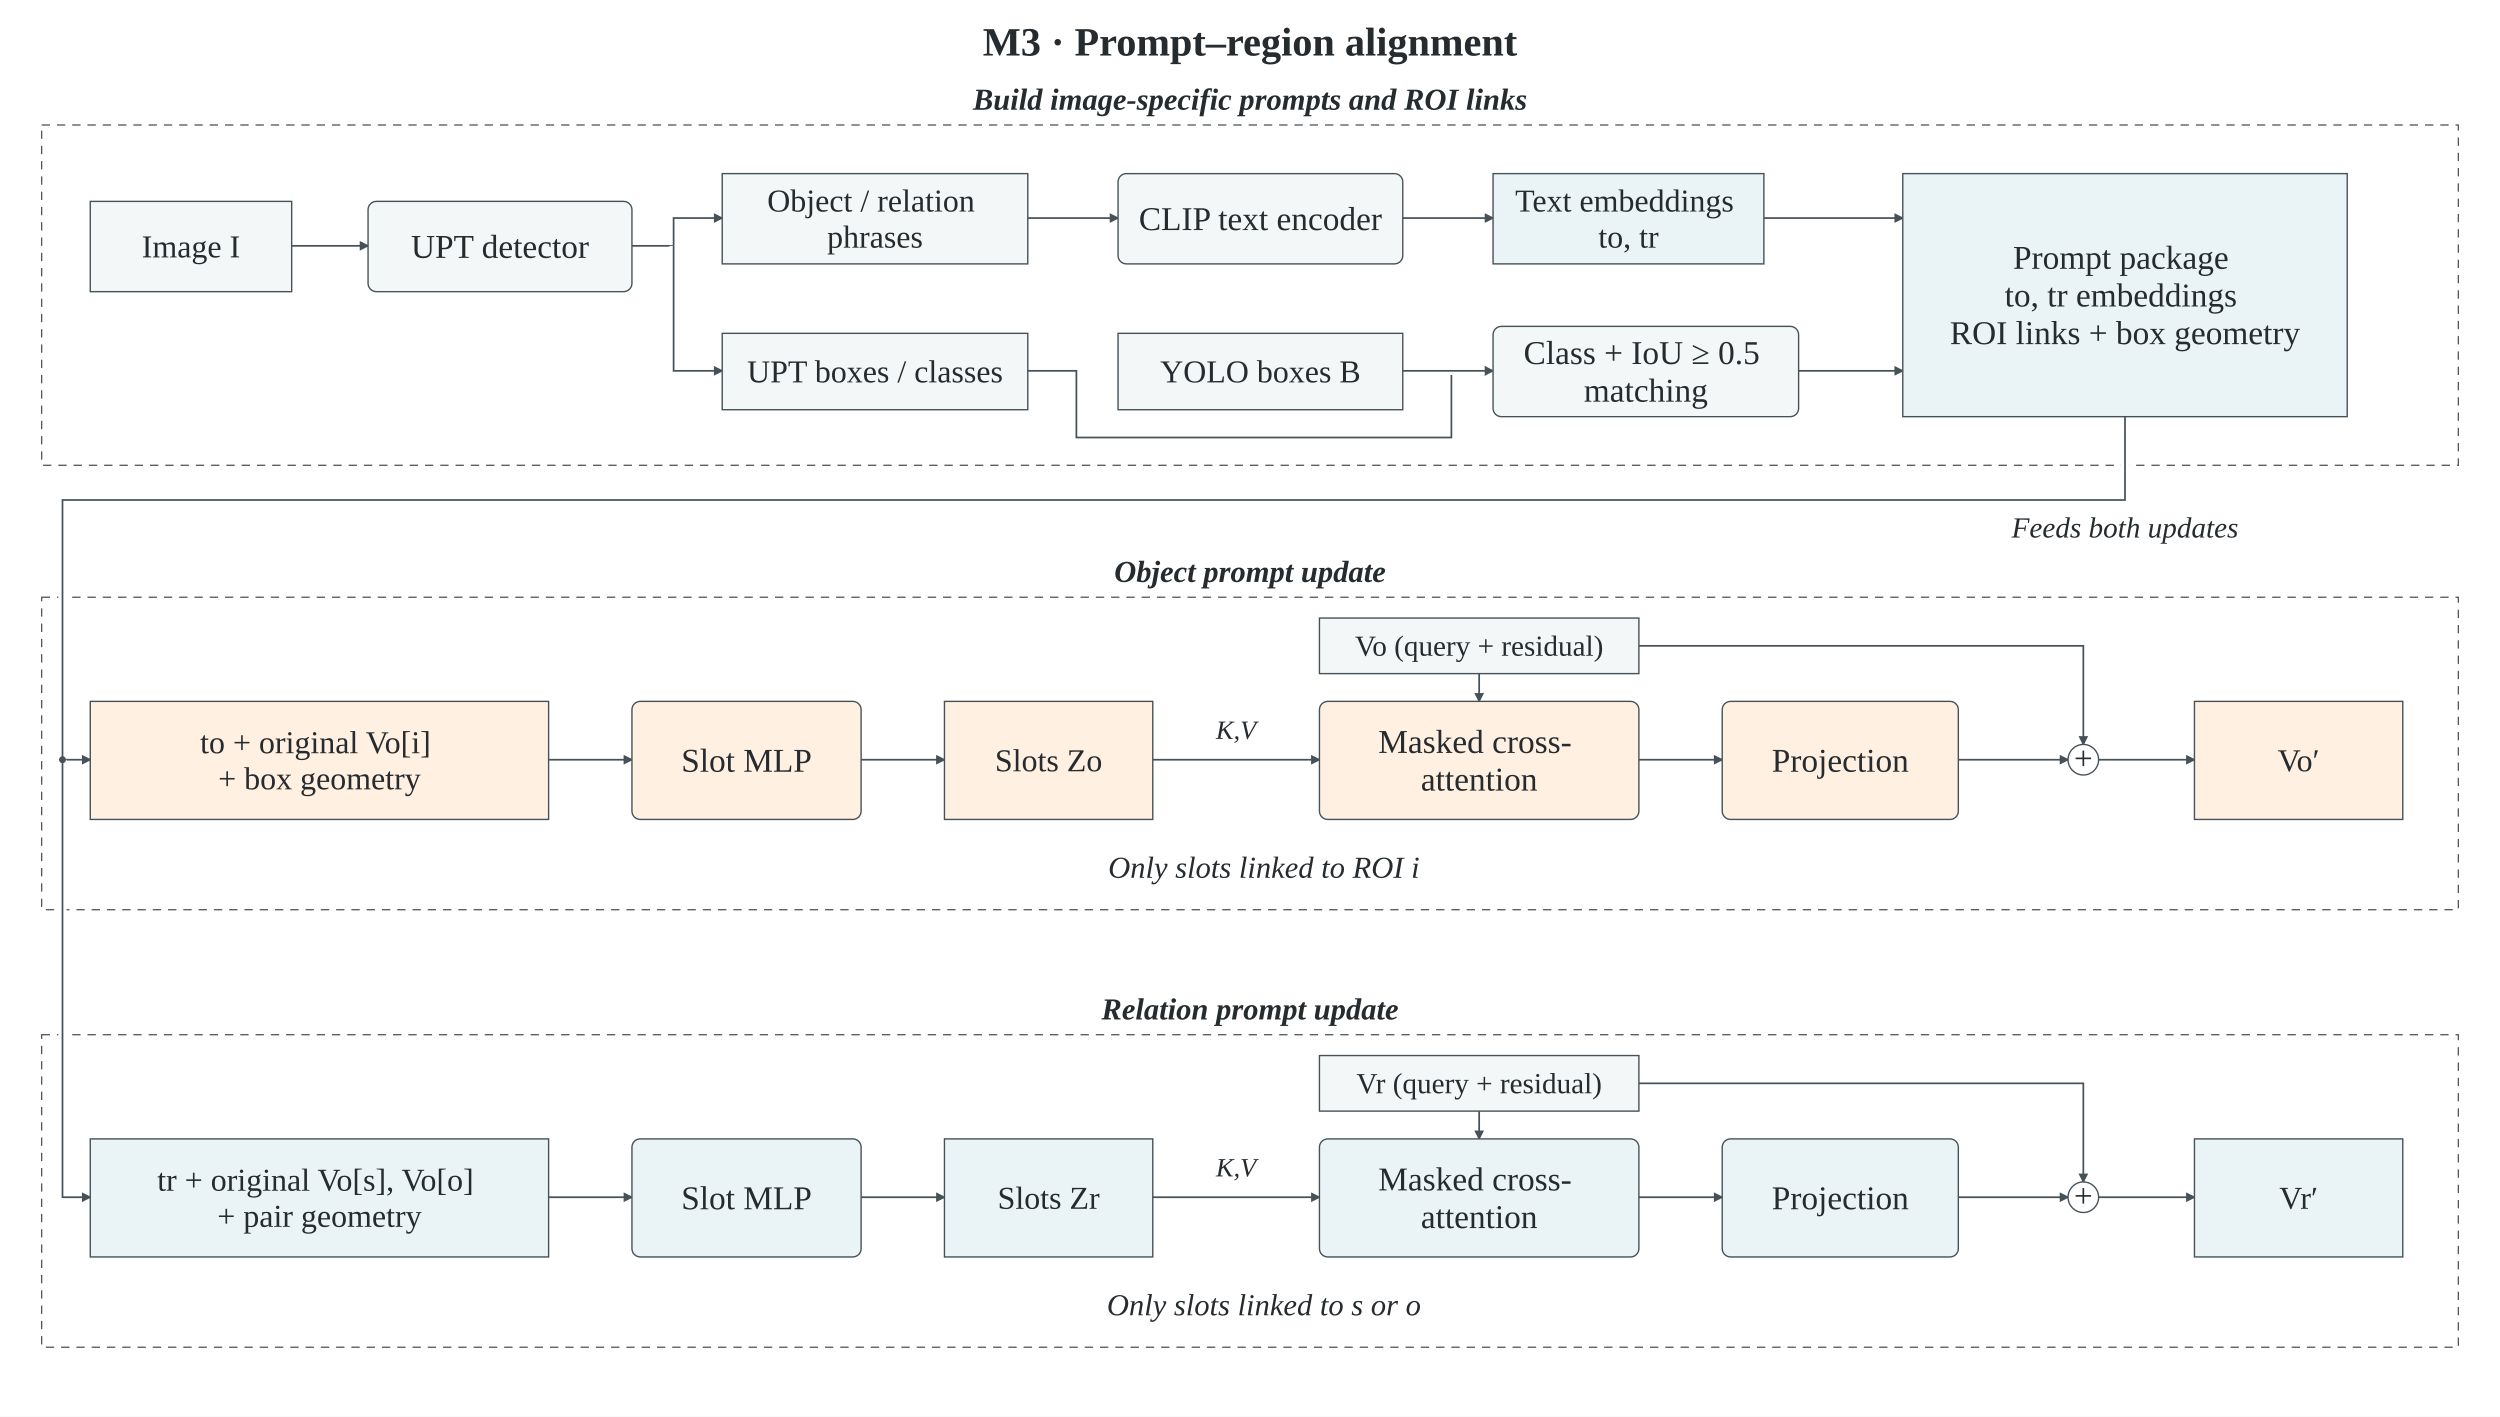
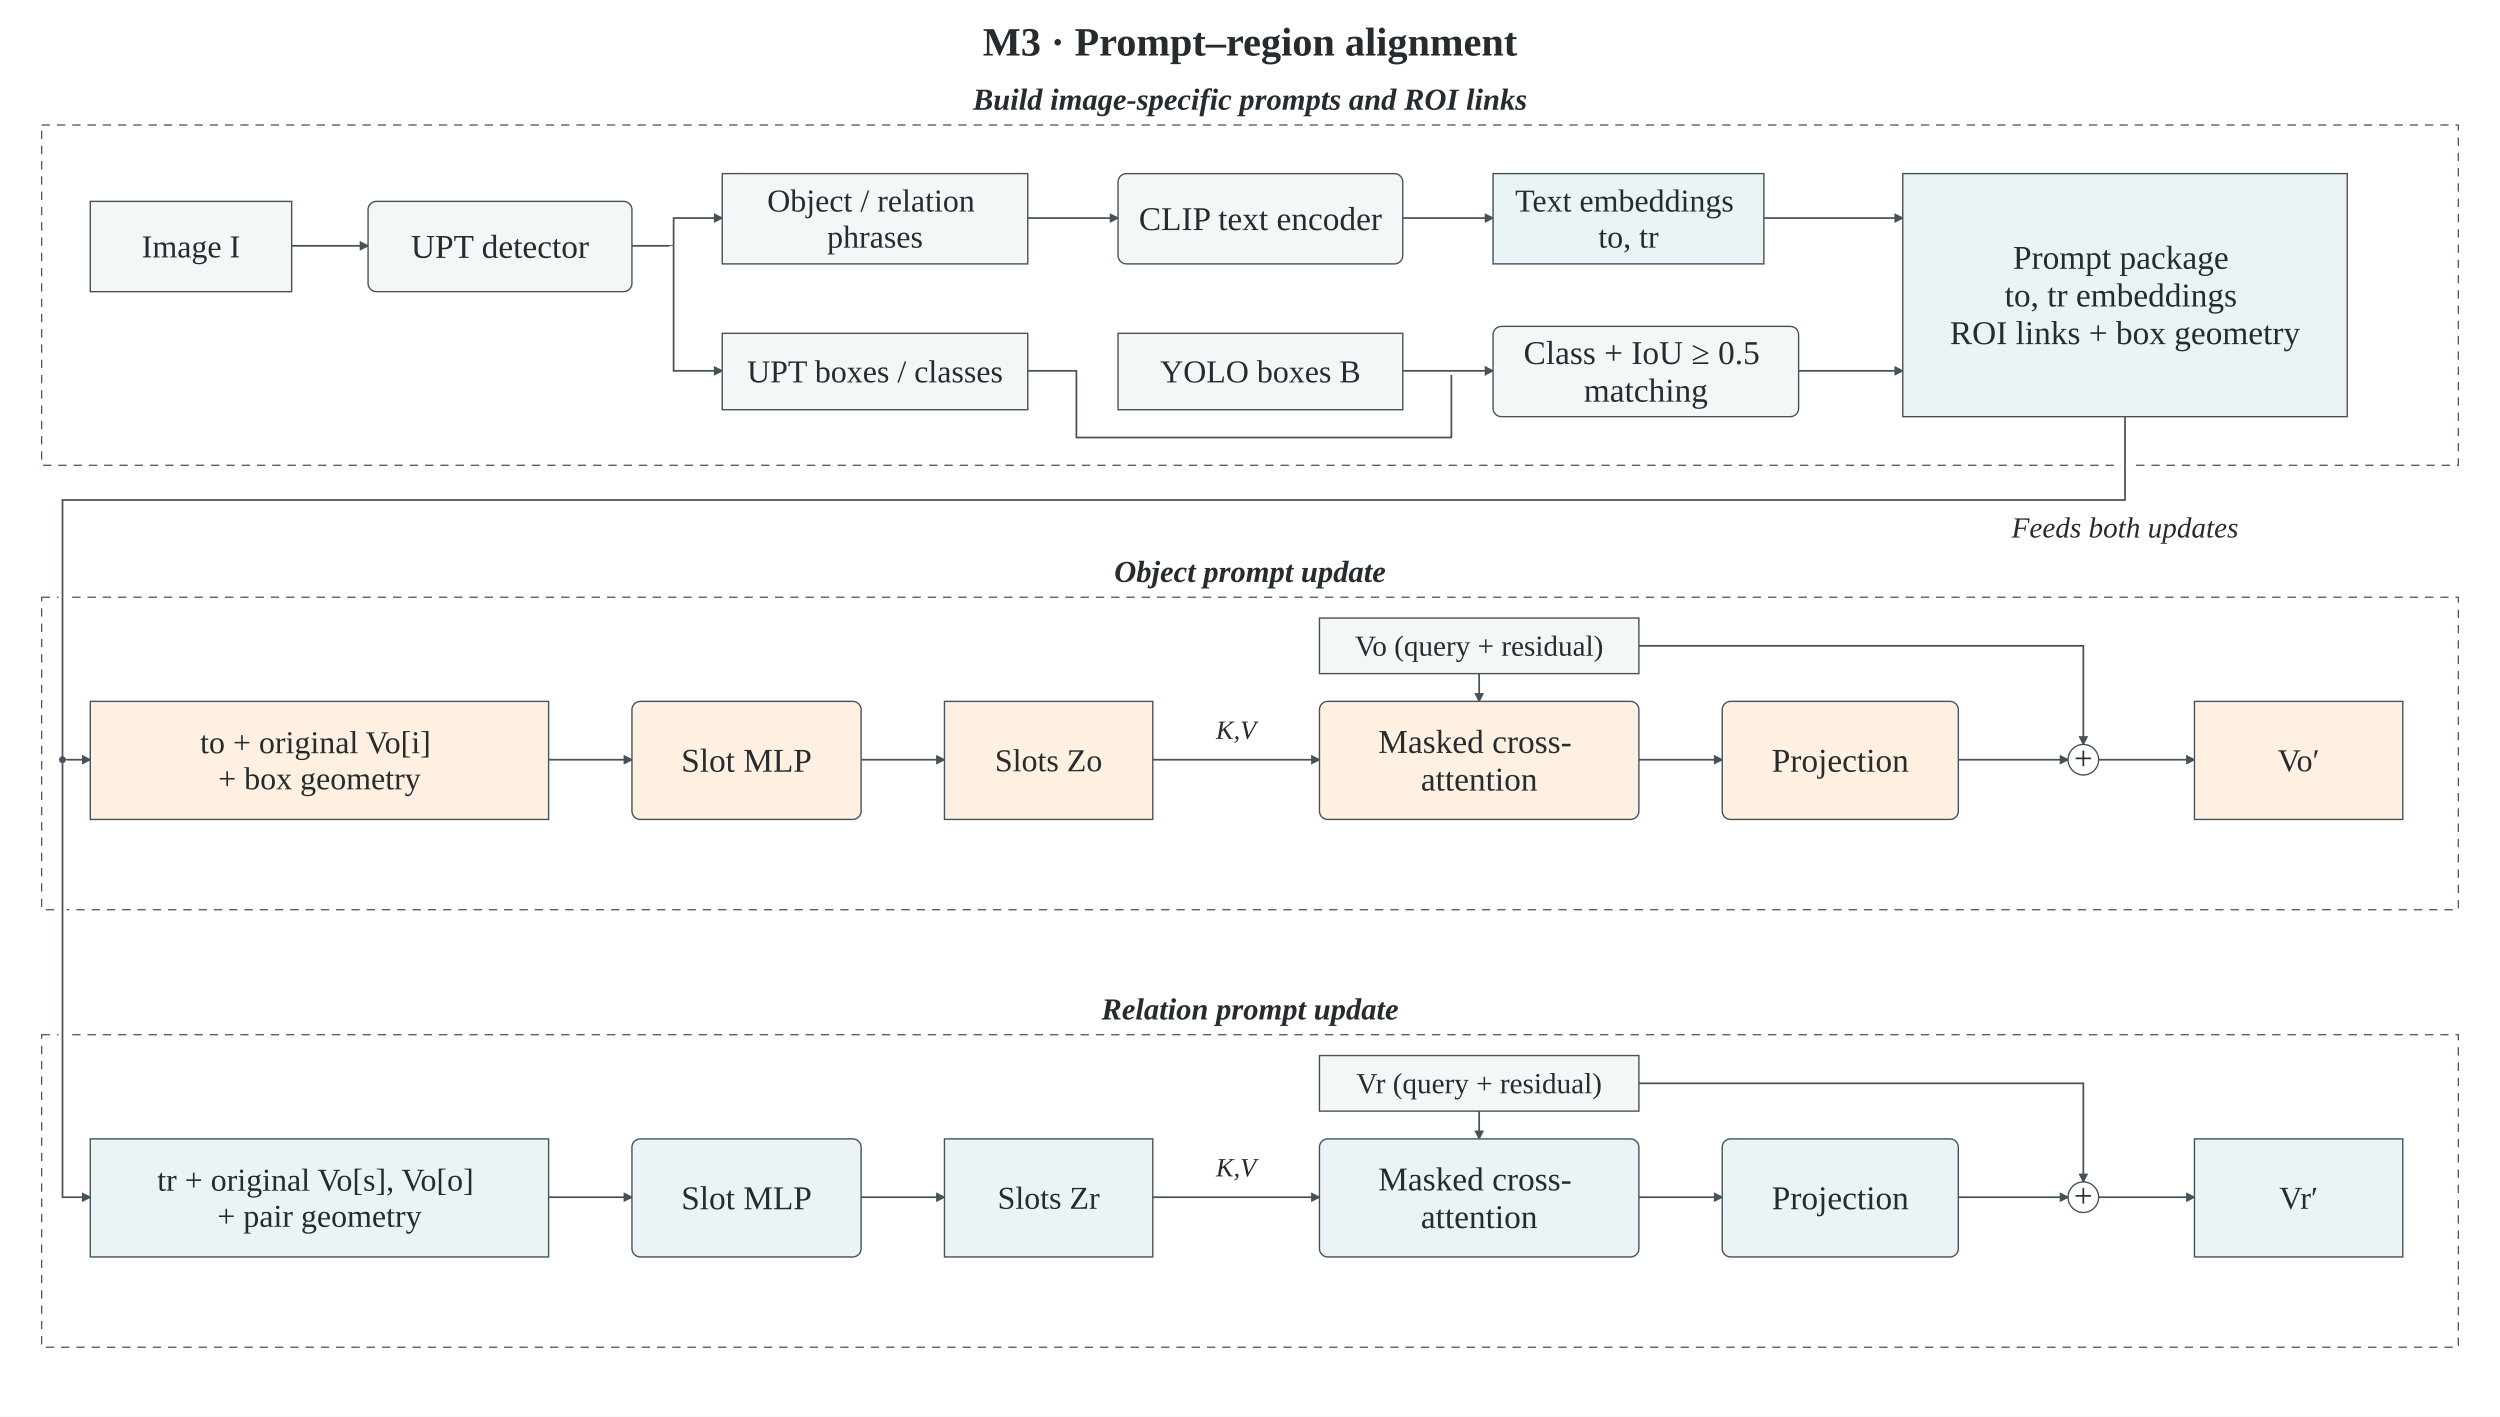
<svg xmlns="http://www.w3.org/2000/svg" width="1800" height="1020" viewBox="0 0 1800 1020">
  <defs>
    <marker id="arrow" markerWidth="7" markerHeight="7" refX="6" refY="3.5" orient="auto" markerUnits="userSpaceOnUse">
      <path d="M0 0L7 3.5L0 7Z" fill="#465158" />
    </marker>
  </defs>
  <rect width="100%" height="100%" fill="white" />
  <g font-family="Times New Roman,serif">
    <rect x="30" y="90" width="1740" height="245" fill="white" stroke="#465158" stroke-width=".9" stroke-dasharray="6 5" />
    <rect x="30" y="430" width="1740" height="225" fill="white" stroke="#465158" stroke-width=".9" stroke-dasharray="6 5" />
    <rect x="30" y="745" width="1740" height="225" fill="white" stroke="#465158" stroke-width=".9" stroke-dasharray="6 5" />
    <g id="i-upt">
      <polyline points="210,177 265,177" fill="none" stroke="white" stroke-width="6" stroke-linejoin="miter" stroke-linecap="butt" />
      <polyline points="210,177 265,177" fill="none" stroke="#465158" stroke-width="1.25" stroke-linejoin="miter" stroke-linecap="butt" marker-end="url(#arrow)" />
    </g>
    <g id="upt-phrase">
      <polyline points="455,177 485,177 485,157 520,157" fill="none" stroke="white" stroke-width="6" stroke-linejoin="miter" stroke-linecap="butt" />
      <polyline points="455,177 485,177 485,157 520,157" fill="none" stroke="#465158" stroke-width="1.25" stroke-linejoin="miter" stroke-linecap="butt" marker-end="url(#arrow)" />
    </g>
    <g id="upt-box">
      <polyline points="485,177 485,267 520,267" fill="none" stroke="white" stroke-width="6" stroke-linejoin="miter" stroke-linecap="butt" />
      <polyline points="485,177 485,267 520,267" fill="none" stroke="#465158" stroke-width="1.25" stroke-linejoin="miter" stroke-linecap="butt" marker-end="url(#arrow)" />
    </g>
    <g id="phrase-text">
      <polyline points="740,157 805,157" fill="none" stroke="white" stroke-width="6" stroke-linejoin="miter" stroke-linecap="butt" />
      <polyline points="740,157 805,157" fill="none" stroke="#465158" stroke-width="1.25" stroke-linejoin="miter" stroke-linecap="butt" marker-end="url(#arrow)" />
    </g>
    <g id="text-to">
      <polyline points="1010,157 1075,157" fill="none" stroke="white" stroke-width="6" stroke-linejoin="miter" stroke-linecap="butt" />
      <polyline points="1010,157 1075,157" fill="none" stroke="#465158" stroke-width="1.25" stroke-linejoin="miter" stroke-linecap="butt" marker-end="url(#arrow)" />
    </g>
    <g id="boxes-match">
      <polyline points="740,267 775,267 775,315 1045,315 1045,267 1075,267" fill="none" stroke="white" stroke-width="6" stroke-linejoin="miter" stroke-linecap="butt" />
      <polyline points="740,267 775,267 775,315 1045,315 1045,267 1075,267" fill="none" stroke="#465158" stroke-width="1.25" stroke-linejoin="miter" stroke-linecap="butt" marker-end="url(#arrow)" />
    </g>
    <g id="yolo-match">
      <polyline points="1010,267 1075,267" fill="none" stroke="white" stroke-width="6" stroke-linejoin="miter" stroke-linecap="butt" />
      <polyline points="1010,267 1075,267" fill="none" stroke="#465158" stroke-width="1.25" stroke-linejoin="miter" stroke-linecap="butt" marker-end="url(#arrow)" />
    </g>
    <g id="match-links">
      <polyline points="1295,267 1370,267" fill="none" stroke="white" stroke-width="6" stroke-linejoin="miter" stroke-linecap="butt" />
      <polyline points="1295,267 1370,267" fill="none" stroke="#465158" stroke-width="1.25" stroke-linejoin="miter" stroke-linecap="butt" marker-end="url(#arrow)" />
    </g>
    <g id="embedding-package">
      <polyline points="1270,157 1370,157" fill="none" stroke="white" stroke-width="6" stroke-linejoin="miter" stroke-linecap="butt" />
      <polyline points="1270,157 1370,157" fill="none" stroke="#465158" stroke-width="1.25" stroke-linejoin="miter" stroke-linecap="butt" marker-end="url(#arrow)" />
    </g>
    <g id="package-object">
      <polyline points="1530,300 1530,360 45,360 45,547 65,547" fill="none" stroke="white" stroke-width="6" stroke-linejoin="miter" stroke-linecap="butt" />
      <polyline points="1530,300 1530,360 45,360 45,547 65,547" fill="none" stroke="#465158" stroke-width="1.25" stroke-linejoin="miter" stroke-linecap="butt" marker-end="url(#arrow)" />
    </g>
    <g id="package-relation">
      <polyline points="45,547 45,862 65,862" fill="none" stroke="white" stroke-width="6" stroke-linejoin="miter" stroke-linecap="butt" />
      <polyline points="45,547 45,862 65,862" fill="none" stroke="#465158" stroke-width="1.25" stroke-linejoin="miter" stroke-linecap="butt" marker-end="url(#arrow)" />
    </g>
    <g id="input-mlp-o">
      <polyline points="395,547 455,547" fill="none" stroke="white" stroke-width="6" stroke-linejoin="miter" stroke-linecap="butt" />
      <polyline points="395,547 455,547" fill="none" stroke="#465158" stroke-width="1.25" stroke-linejoin="miter" stroke-linecap="butt" marker-end="url(#arrow)" />
    </g>
    <g id="mlp-z-o">
      <polyline points="620,547 680,547" fill="none" stroke="white" stroke-width="6" stroke-linejoin="miter" stroke-linecap="butt" />
      <polyline points="620,547 680,547" fill="none" stroke="#465158" stroke-width="1.25" stroke-linejoin="miter" stroke-linecap="butt" marker-end="url(#arrow)" />
    </g>
    <g id="z-attn-o">
      <polyline points="830,547 950,547" fill="none" stroke="white" stroke-width="6" stroke-linejoin="miter" stroke-linecap="butt" />
      <polyline points="830,547 950,547" fill="none" stroke="#465158" stroke-width="1.25" stroke-linejoin="miter" stroke-linecap="butt" marker-end="url(#arrow)" />
    </g>
    <g id="attn-project-o">
      <polyline points="1180,547 1240,547" fill="none" stroke="white" stroke-width="6" stroke-linejoin="miter" stroke-linecap="butt" />
      <polyline points="1180,547 1240,547" fill="none" stroke="#465158" stroke-width="1.25" stroke-linejoin="miter" stroke-linecap="butt" marker-end="url(#arrow)" />
    </g>
    <g id="project-add-o">
      <polyline points="1410,547 1489,547" fill="none" stroke="white" stroke-width="6" stroke-linejoin="miter" stroke-linecap="butt" />
      <polyline points="1410,547 1489,547" fill="none" stroke="#465158" stroke-width="1.25" stroke-linejoin="miter" stroke-linecap="butt" marker-end="url(#arrow)" />
    </g>
    <g id="add-out-o">
      <polyline points="1511,547 1580,547" fill="none" stroke="white" stroke-width="6" stroke-linejoin="miter" stroke-linecap="butt" />
      <polyline points="1511,547 1580,547" fill="none" stroke="#465158" stroke-width="1.25" stroke-linejoin="miter" stroke-linecap="butt" marker-end="url(#arrow)" />
    </g>
    <g id="q-o">
      <polyline points="1065,485 1065,505" fill="none" stroke="white" stroke-width="6" stroke-linejoin="miter" stroke-linecap="butt" />
      <polyline points="1065,485 1065,505" fill="none" stroke="#465158" stroke-width="1.25" stroke-linejoin="miter" stroke-linecap="butt" marker-end="url(#arrow)" />
    </g>
    <g id="residual-o">
      <polyline points="1180,465 1500,465 1500,536" fill="none" stroke="white" stroke-width="6" stroke-linejoin="miter" stroke-linecap="butt" />
      <polyline points="1180,465 1500,465 1500,536" fill="none" stroke="#465158" stroke-width="1.25" stroke-linejoin="miter" stroke-linecap="butt" marker-end="url(#arrow)" />
    </g>
    <g id="input-mlp-r">
      <polyline points="395,862 455,862" fill="none" stroke="white" stroke-width="6" stroke-linejoin="miter" stroke-linecap="butt" />
      <polyline points="395,862 455,862" fill="none" stroke="#465158" stroke-width="1.25" stroke-linejoin="miter" stroke-linecap="butt" marker-end="url(#arrow)" />
    </g>
    <g id="mlp-z-r">
      <polyline points="620,862 680,862" fill="none" stroke="white" stroke-width="6" stroke-linejoin="miter" stroke-linecap="butt" />
      <polyline points="620,862 680,862" fill="none" stroke="#465158" stroke-width="1.25" stroke-linejoin="miter" stroke-linecap="butt" marker-end="url(#arrow)" />
    </g>
    <g id="z-attn-r">
      <polyline points="830,862 950,862" fill="none" stroke="white" stroke-width="6" stroke-linejoin="miter" stroke-linecap="butt" />
      <polyline points="830,862 950,862" fill="none" stroke="#465158" stroke-width="1.25" stroke-linejoin="miter" stroke-linecap="butt" marker-end="url(#arrow)" />
    </g>
    <g id="attn-project-r">
      <polyline points="1180,862 1240,862" fill="none" stroke="white" stroke-width="6" stroke-linejoin="miter" stroke-linecap="butt" />
      <polyline points="1180,862 1240,862" fill="none" stroke="#465158" stroke-width="1.25" stroke-linejoin="miter" stroke-linecap="butt" marker-end="url(#arrow)" />
    </g>
    <g id="project-add-r">
      <polyline points="1410,862 1489,862" fill="none" stroke="white" stroke-width="6" stroke-linejoin="miter" stroke-linecap="butt" />
      <polyline points="1410,862 1489,862" fill="none" stroke="#465158" stroke-width="1.25" stroke-linejoin="miter" stroke-linecap="butt" marker-end="url(#arrow)" />
    </g>
    <g id="add-out-r">
      <polyline points="1511,862 1580,862" fill="none" stroke="white" stroke-width="6" stroke-linejoin="miter" stroke-linecap="butt" />
      <polyline points="1511,862 1580,862" fill="none" stroke="#465158" stroke-width="1.25" stroke-linejoin="miter" stroke-linecap="butt" marker-end="url(#arrow)" />
    </g>
    <g id="q-r">
      <polyline points="1065,800 1065,820" fill="none" stroke="white" stroke-width="6" stroke-linejoin="miter" stroke-linecap="butt" />
      <polyline points="1065,800 1065,820" fill="none" stroke="#465158" stroke-width="1.25" stroke-linejoin="miter" stroke-linecap="butt" marker-end="url(#arrow)" />
    </g>
    <g id="residual-r">
      <polyline points="1180,780 1500,780 1500,851" fill="none" stroke="white" stroke-width="6" stroke-linejoin="miter" stroke-linecap="butt" />
      <polyline points="1180,780 1500,780 1500,851" fill="none" stroke="#465158" stroke-width="1.25" stroke-linejoin="miter" stroke-linecap="butt" marker-end="url(#arrow)" />
    </g>
    <g id="inputi">
      <rect x="65" y="145" width="145" height="65" rx="0" fill="#f4f7f8" stroke="#465158" stroke-width="1" />
      <text x="137.5" y="185.32" text-anchor="middle" font-size="23" font-weight="400" font-style="normal" fill="#252b2e">
        <tspan x="137.5" dy="0">Image I</tspan>
      </text>
    </g>
    <g id="upt">
      <rect x="265" y="145" width="190" height="65" rx="6" fill="#f4f7f8" stroke="#465158" stroke-width="1" />
      <text x="360.0" y="185.66" text-anchor="middle" font-size="24" font-weight="400" font-style="normal" fill="#252b2e">
        <tspan x="360.0" dy="0">UPT detector</tspan>
      </text>
    </g>
    <g id="phrases">
      <rect x="520" y="125" width="220" height="65" rx="0" fill="#f4f7f8" stroke="#465158" stroke-width="1" />
      <text x="630.0" y="152.325" text-anchor="middle" font-size="23" font-weight="400" font-style="normal" fill="#252b2e">
        <tspan x="630.0" dy="0">Object / relation</tspan>
        <tspan x="630.0" dy="25.99">phrases</tspan>
      </text>
    </g>
    <g id="textencoder">
      <rect x="805" y="125" width="205" height="65" rx="6" fill="#f4f7f8" stroke="#465158" stroke-width="1" />
      <text x="907.5" y="165.66" text-anchor="middle" font-size="24" font-weight="400" font-style="normal" fill="#252b2e">
        <tspan x="907.5" dy="0">CLIP text encoder</tspan>
      </text>
    </g>
    <g id="embeddings">
      <rect x="1075" y="125" width="195" height="65" rx="0" fill="#eaf4f6" stroke="#465158" stroke-width="1" />
      <text x="1172.5" y="152.325" text-anchor="middle" font-size="23" font-weight="400" font-style="normal" fill="#252b2e">
        <tspan x="1172.5" dy="0">Text embeddings</tspan>
        <tspan x="1172.5" dy="25.99">to, tr</tspan>
      </text>
    </g>
    <g id="uptboxes">
      <rect x="520" y="240" width="220" height="55" rx="0" fill="#f4f7f8" stroke="#465158" stroke-width="1" />
      <text x="630.0" y="275.32" text-anchor="middle" font-size="23" font-weight="400" font-style="normal" fill="#252b2e">
        <tspan x="630.0" dy="0">UPT boxes / classes</tspan>
      </text>
    </g>
    <g id="yoloboxes">
      <rect x="805" y="240" width="205" height="55" rx="0" fill="#f4f7f8" stroke="#465158" stroke-width="1" />
      <text x="907.5" y="275.32" text-anchor="middle" font-size="23" font-weight="400" font-style="normal" fill="#252b2e">
        <tspan x="907.5" dy="0">YOLO boxes B</tspan>
      </text>
    </g>
    <g id="match">
      <rect x="1075" y="235" width="220" height="65" rx="6" fill="#f4f7f8" stroke="#465158" stroke-width="1" />
      <text x="1185.0" y="262.1" text-anchor="middle" font-size="24" font-weight="400" font-style="normal" fill="#252b2e">
        <tspan x="1185.0" dy="0">Class + IoU ≥ 0.5</tspan>
        <tspan x="1185.0" dy="27.12">matching</tspan>
      </text>
    </g>
    <g id="links">
      <rect x="1370" y="125" width="320" height="175" rx="0" fill="#eaf4f6" stroke="#465158" stroke-width="1" />
      <text x="1530.0" y="193.54" text-anchor="middle" font-size="24" font-weight="400" font-style="normal" fill="#252b2e">
        <tspan x="1530.0" dy="0">Prompt package</tspan>
        <tspan x="1530.0" dy="27.12">to, tr embeddings</tspan>
        <tspan x="1530.0" dy="27.12">ROI links + box geometry</tspan>
      </text>
    </g>
    <g id="slot-input-o">
      <rect x="65" y="505" width="330" height="85" rx="0" fill="#fff0e1" stroke="#465158" stroke-width="1" />
      <text x="230.0" y="542.325" text-anchor="middle" font-size="23" font-weight="400" font-style="normal" fill="#252b2e">
        <tspan x="230.0" dy="0">to + original Vo[i]</tspan>
        <tspan x="230.0" dy="25.99">+ box geometry</tspan>
      </text>
    </g>
    <g id="mlp-o">
      <rect x="455" y="505" width="165" height="85" rx="6" fill="#fff0e1" stroke="#465158" stroke-width="1" />
      <text x="537.5" y="555.66" text-anchor="middle" font-size="24" font-weight="400" font-style="normal" fill="#252b2e">
        <tspan x="537.5" dy="0">Slot MLP</tspan>
      </text>
    </g>
    <g id="z-o">
      <rect x="680" y="505" width="150" height="85" rx="0" fill="#fff0e1" stroke="#465158" stroke-width="1" />
      <text x="755.0" y="555.32" text-anchor="middle" font-size="23" font-weight="400" font-style="normal" fill="#252b2e">
        <tspan x="755.0" dy="0">Slots Zo</tspan>
      </text>
    </g>
    <g id="attention-o">
      <rect x="950" y="505" width="230" height="85" rx="6" fill="#fff0e1" stroke="#465158" stroke-width="1" />
      <text x="1065.0" y="542.1" text-anchor="middle" font-size="24" font-weight="400" font-style="normal" fill="#252b2e">
        <tspan x="1065.0" dy="0">Masked cross-</tspan>
        <tspan x="1065.0" dy="27.12">attention</tspan>
      </text>
    </g>
    <g id="project-o">
      <rect x="1240" y="505" width="170" height="85" rx="6" fill="#fff0e1" stroke="#465158" stroke-width="1" />
      <text x="1325.0" y="555.66" text-anchor="middle" font-size="24" font-weight="400" font-style="normal" fill="#252b2e">
        <tspan x="1325.0" dy="0">Projection</tspan>
      </text>
    </g>
    <g id="sum-o">
      <circle cx="1500" cy="547" r="11" fill="white" stroke="#465158" stroke-width="1" />
      <text x="1500" y="554" text-anchor="middle" font-size="24" font-weight="400" font-style="normal" fill="#252b2e">
        <tspan x="1500" dy="0">+</tspan>
      </text>
    </g>
    <g id="result-o">
      <rect x="1580" y="505" width="150" height="85" rx="0" fill="#fff0e1" stroke="#465158" stroke-width="1" />
      <text x="1655.0" y="555.32" text-anchor="middle" font-size="23" font-weight="400" font-style="normal" fill="#252b2e">
        <tspan x="1655.0" dy="0">Vo′</tspan>
      </text>
    </g>
    <g id="memory-o">
      <rect x="950" y="445" width="230" height="40" rx="0" fill="#f4f7f8" stroke="#465158" stroke-width="1" />
      <text x="1065.0" y="472.14" text-anchor="middle" font-size="21" font-weight="400" font-style="normal" fill="#252b2e">
        <tspan x="1065.0" dy="0">Vo (query + residual)</tspan>
      </text>
    </g>
    <g id="slot-input-r">
      <rect x="65" y="820" width="330" height="85" rx="0" fill="#eaf4f6" stroke="#465158" stroke-width="1" />
      <text x="230.0" y="857.325" text-anchor="middle" font-size="23" font-weight="400" font-style="normal" fill="#252b2e">
        <tspan x="230.0" dy="0">tr + original Vo[s], Vo[o]</tspan>
        <tspan x="230.0" dy="25.99">+ pair geometry</tspan>
      </text>
    </g>
    <g id="mlp-r">
      <rect x="455" y="820" width="165" height="85" rx="6" fill="#eaf4f6" stroke="#465158" stroke-width="1" />
      <text x="537.5" y="870.66" text-anchor="middle" font-size="24" font-weight="400" font-style="normal" fill="#252b2e">
        <tspan x="537.5" dy="0">Slot MLP</tspan>
      </text>
    </g>
    <g id="z-r">
      <rect x="680" y="820" width="150" height="85" rx="0" fill="#eaf4f6" stroke="#465158" stroke-width="1" />
      <text x="755.0" y="870.32" text-anchor="middle" font-size="23" font-weight="400" font-style="normal" fill="#252b2e">
        <tspan x="755.0" dy="0">Slots Zr</tspan>
      </text>
    </g>
    <g id="attention-r">
      <rect x="950" y="820" width="230" height="85" rx="6" fill="#eaf4f6" stroke="#465158" stroke-width="1" />
      <text x="1065.0" y="857.1" text-anchor="middle" font-size="24" font-weight="400" font-style="normal" fill="#252b2e">
        <tspan x="1065.0" dy="0">Masked cross-</tspan>
        <tspan x="1065.0" dy="27.12">attention</tspan>
      </text>
    </g>
    <g id="project-r">
      <rect x="1240" y="820" width="170" height="85" rx="6" fill="#eaf4f6" stroke="#465158" stroke-width="1" />
      <text x="1325.0" y="870.66" text-anchor="middle" font-size="24" font-weight="400" font-style="normal" fill="#252b2e">
        <tspan x="1325.0" dy="0">Projection</tspan>
      </text>
    </g>
    <g id="sum-r">
      <circle cx="1500" cy="862" r="11" fill="white" stroke="#465158" stroke-width="1" />
      <text x="1500" y="869" text-anchor="middle" font-size="24" font-weight="400" font-style="normal" fill="#252b2e">
        <tspan x="1500" dy="0">+</tspan>
      </text>
    </g>
    <g id="result-r">
      <rect x="1580" y="820" width="150" height="85" rx="0" fill="#eaf4f6" stroke="#465158" stroke-width="1" />
      <text x="1655.0" y="870.32" text-anchor="middle" font-size="23" font-weight="400" font-style="normal" fill="#252b2e">
        <tspan x="1655.0" dy="0">Vr′</tspan>
      </text>
    </g>
    <g id="memory-r">
      <rect x="950" y="760" width="230" height="40" rx="0" fill="#f4f7f8" stroke="#465158" stroke-width="1" />
      <text x="1065.0" y="787.14" text-anchor="middle" font-size="21" font-weight="400" font-style="normal" fill="#252b2e">
        <tspan x="1065.0" dy="0">Vr (query + residual)</tspan>
      </text>
    </g>
    <circle cx="45" cy="547" r="2.5" fill="#465158" />
    <text x="900.0" y="40" text-anchor="middle" font-size="29" font-weight="700" font-style="normal" fill="#252b2e">
      <tspan x="900.0" dy="0">M3 · Prompt–region alignment</tspan>
    </text>
    <text x="900.0" y="79" text-anchor="middle" font-size="22" font-weight="700" font-style="italic" fill="#252b2e">
      <tspan x="900.0" dy="0">Build image-specific prompts and ROI links</tspan>
    </text>
    <text x="1530" y="387" text-anchor="middle" font-size="21" font-weight="400" font-style="italic" fill="#252b2e">
      <tspan x="1530" dy="0">Feeds both updates</tspan>
    </text>
    <text x="900.0" y="419" text-anchor="middle" font-size="22" font-weight="700" font-style="italic" fill="#252b2e">
      <tspan x="900.0" dy="0">Object prompt update</tspan>
    </text>
    <text x="890" y="532" text-anchor="middle" font-size="19" font-weight="400" font-style="italic" fill="#252b2e">
      <tspan x="890" dy="0">K,V</tspan>
    </text>
-     <text x="910" y="632" text-anchor="middle" font-size="22" font-weight="400" font-style="italic" fill="#252b2e">
-       <tspan x="910" dy="0">Only slots linked to ROI i</tspan>
-     </text>
    <text x="900.0" y="734" text-anchor="middle" font-size="22" font-weight="700" font-style="italic" fill="#252b2e">
      <tspan x="900.0" dy="0">Relation prompt update</tspan>
    </text>
    <text x="890" y="847" text-anchor="middle" font-size="19" font-weight="400" font-style="italic" fill="#252b2e">
      <tspan x="890" dy="0">K,V</tspan>
    </text>
-     <text x="910" y="947" text-anchor="middle" font-size="22" font-weight="400" font-style="italic" fill="#252b2e">
-       <tspan x="910" dy="0">Only slots linked to s or o</tspan>
-     </text>
  </g>
</svg>
